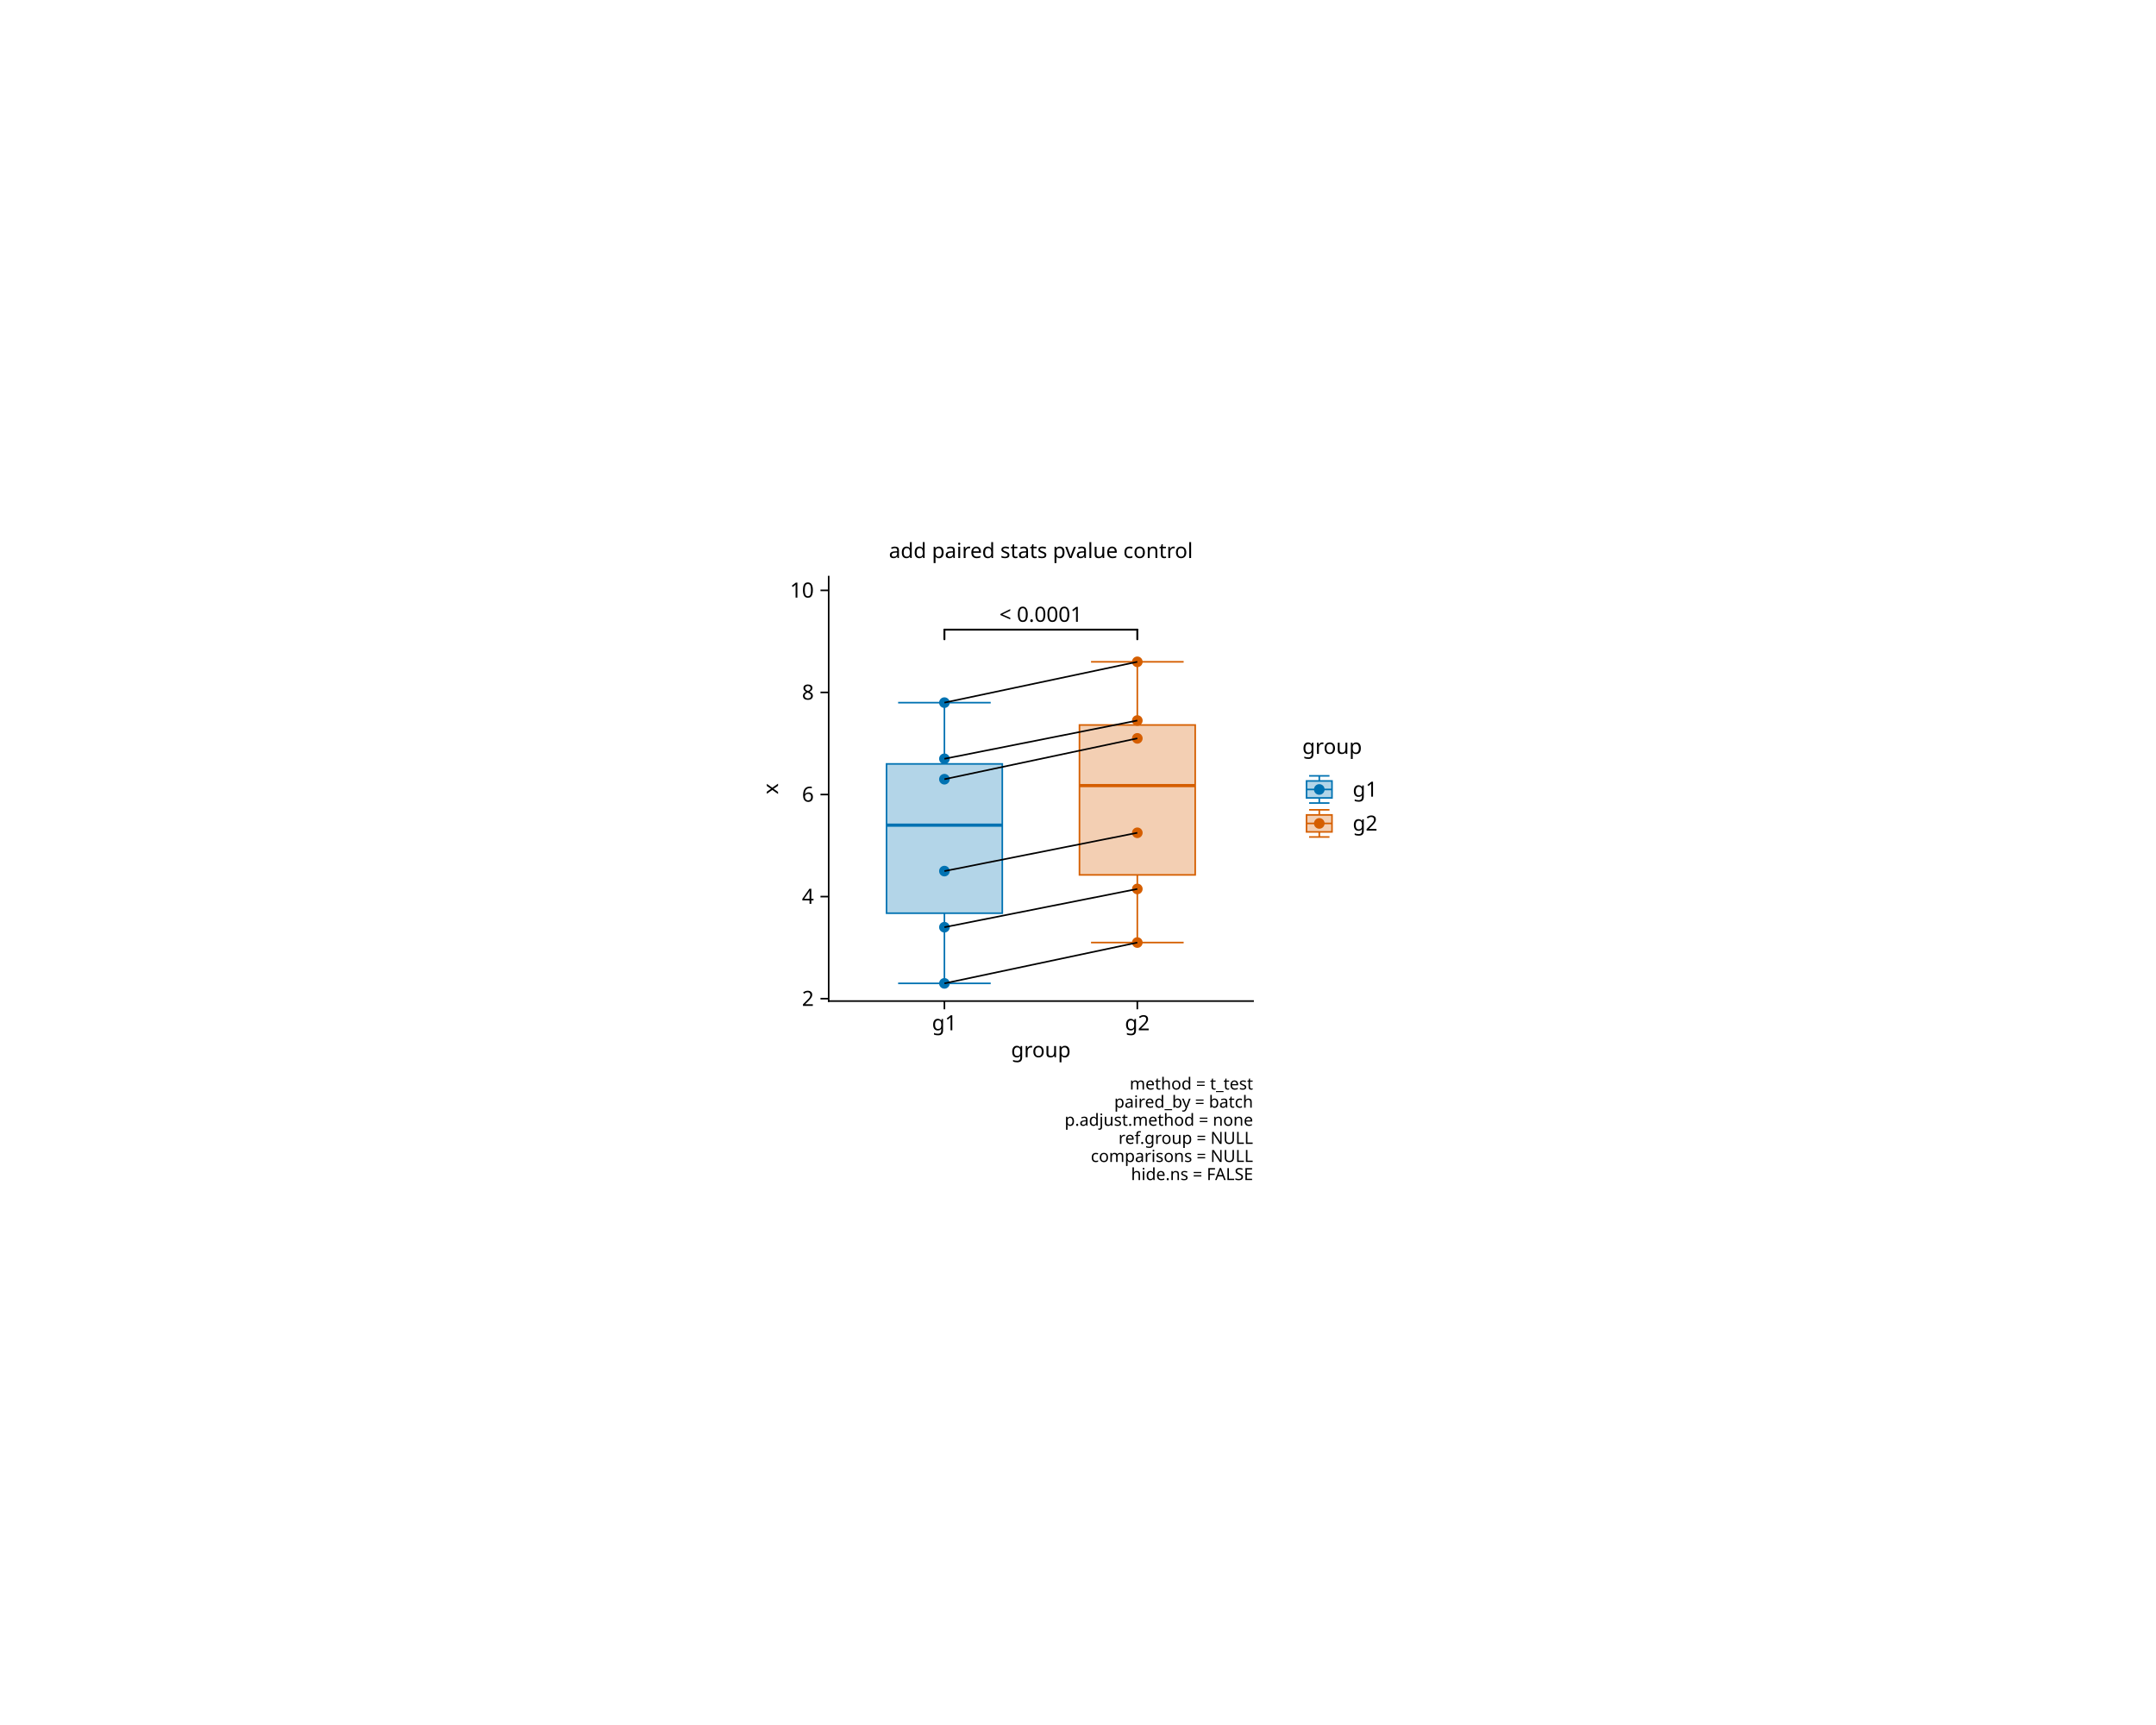
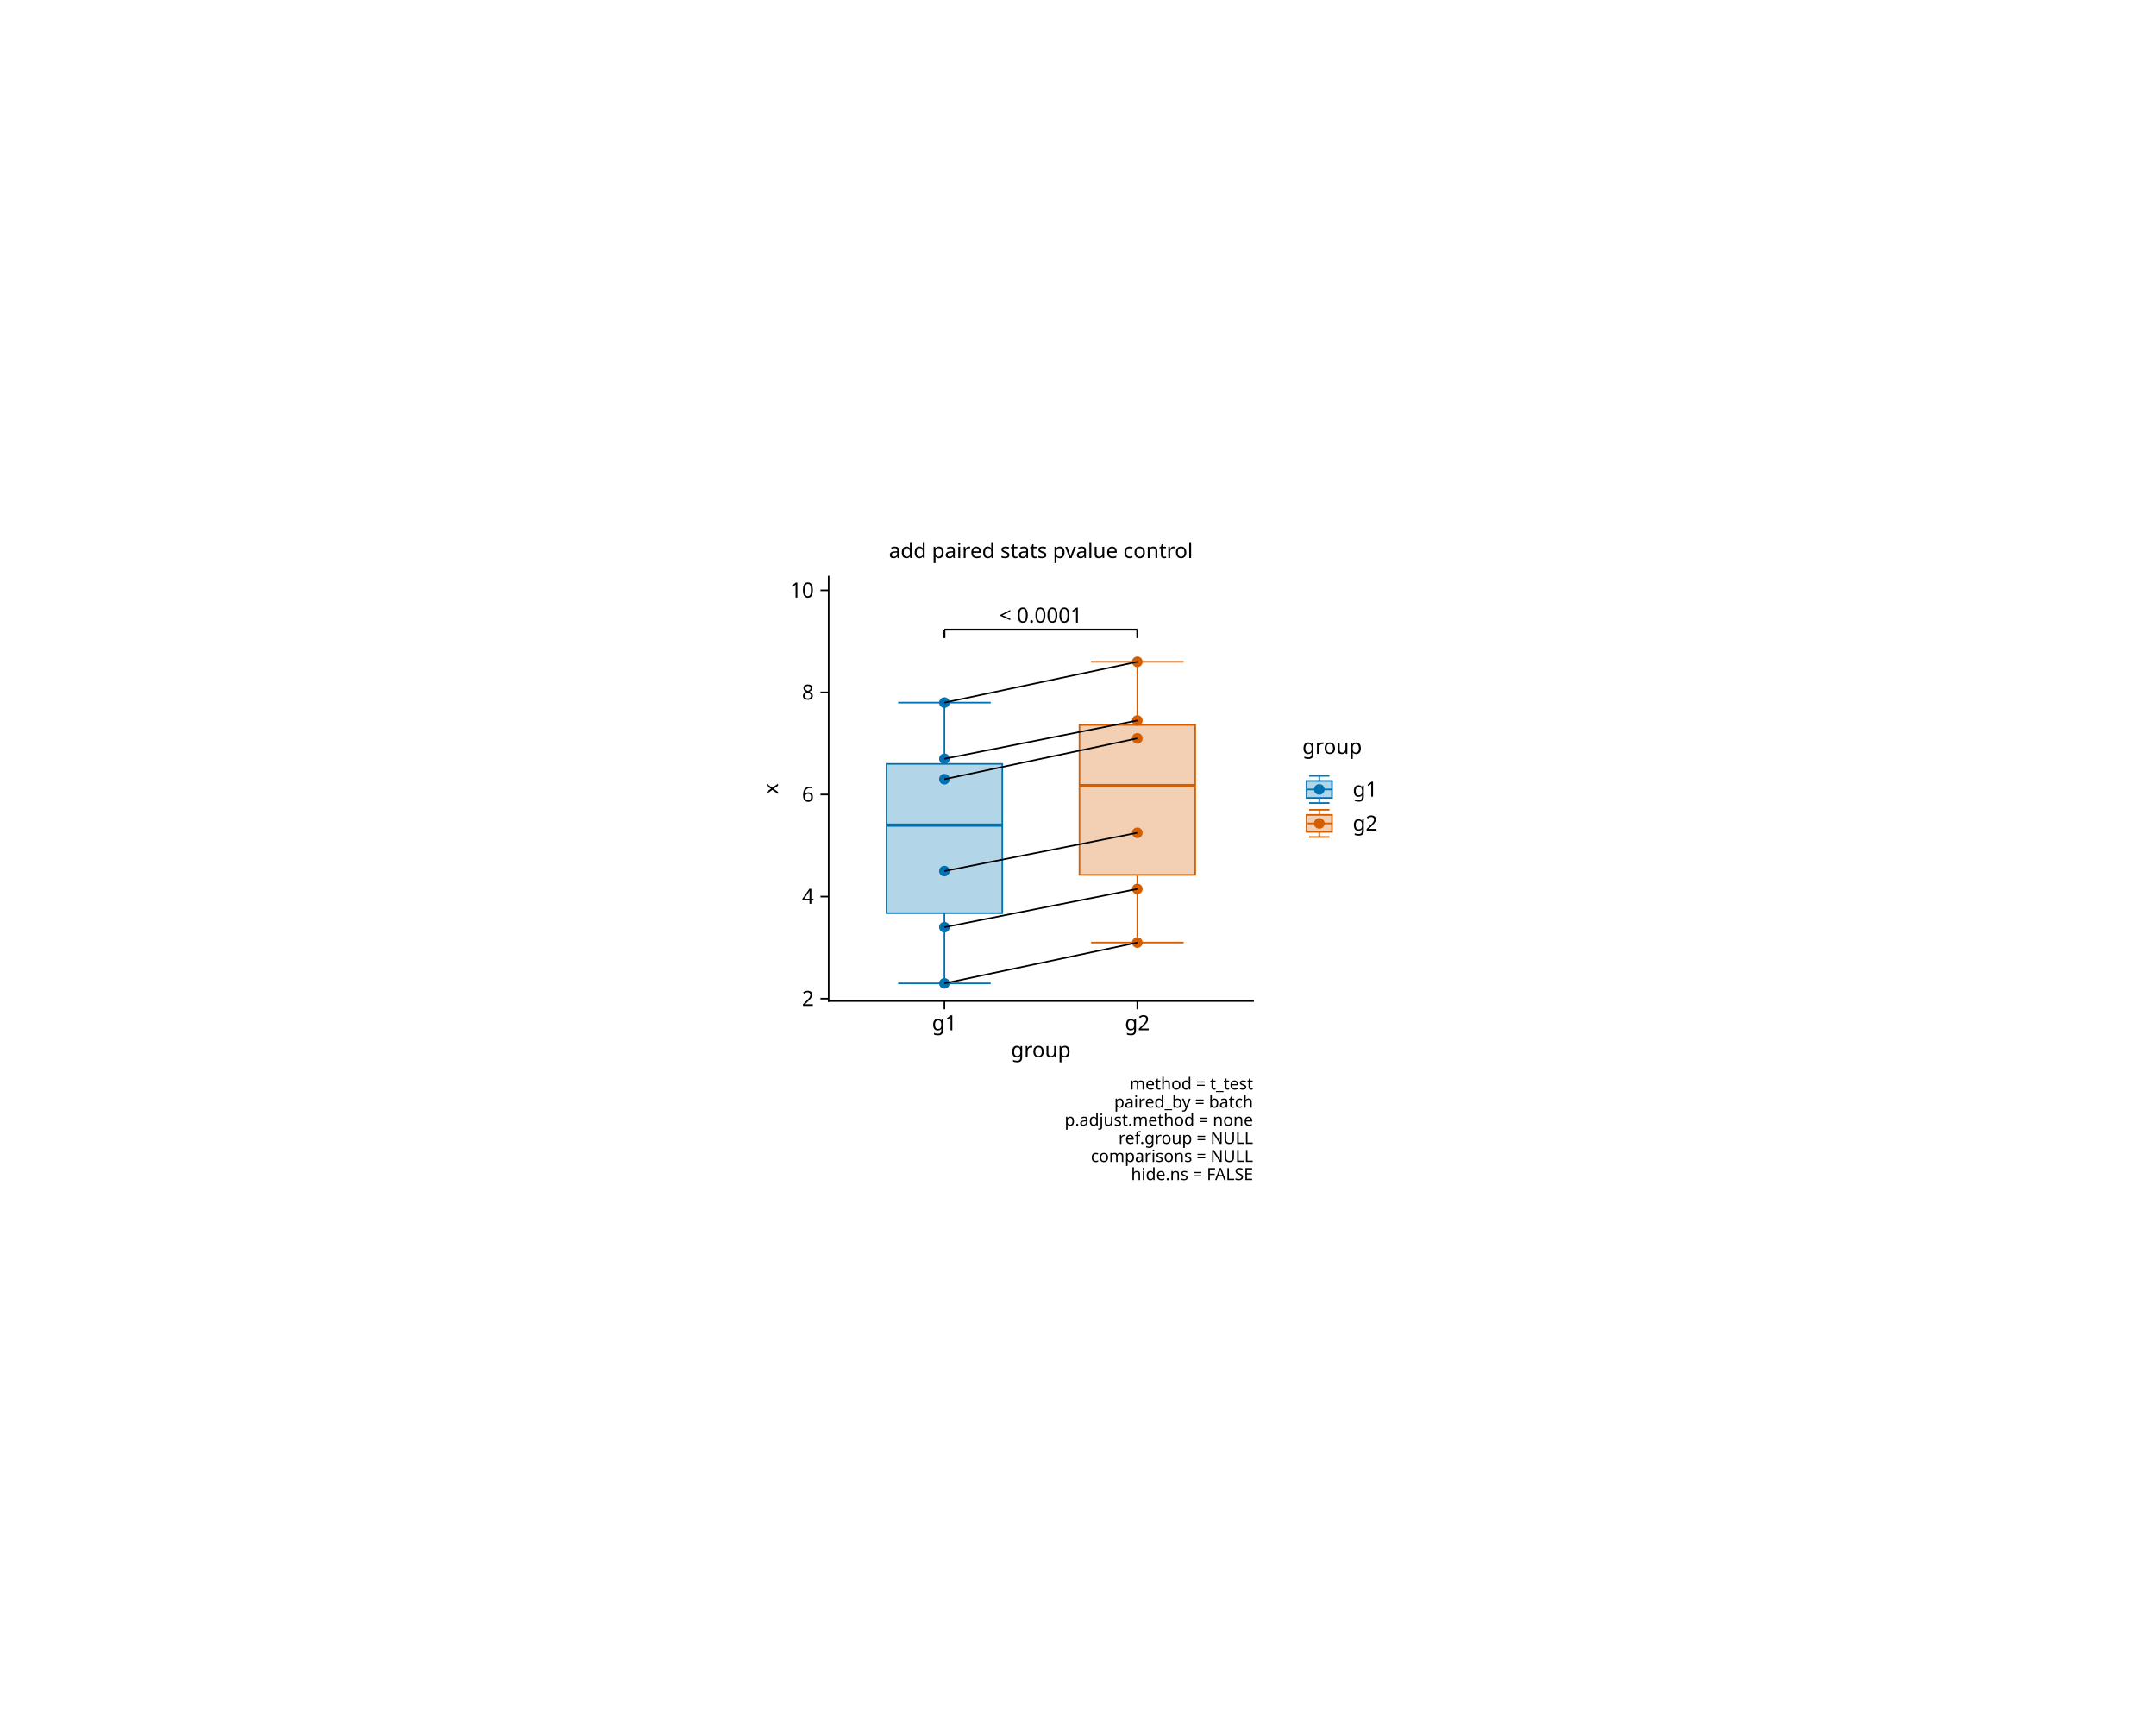
<svg xmlns="http://www.w3.org/2000/svg" class="svglite" data-engine-version="2.0" width="720.00pt" height="576.00pt" viewBox="0 0 720.00 576.00">
  <defs>
    <style type="text/css">
    .svglite line, .svglite polyline, .svglite polygon, .svglite path, .svglite rect, .svglite circle {
      fill: none;
      stroke: #000000;
      stroke-linecap: round;
      stroke-linejoin: round;
      stroke-miterlimit: 10.00;
    }
  </style>
  </defs>
  <rect width="100%" height="100%" style="stroke: none; fill: #FFFFFF;" />
  <defs>
    <clipPath id="cpMC4wMHw3MjAuMDB8MC4wMHw1NzYuMDA=">
      <rect x="0.00" y="0.00" width="720.00" height="576.00" />
    </clipPath>
  </defs>
  <g clip-path="url(#cpMC4wMHw3MjAuMDB8MC4wMHw1NzYuMDA=)">
</g>
  <defs>
    <clipPath id="cpMjQ5LjUzfDQ3MC40N3wxNzUuMzF8NDAwLjY5">
      <rect x="249.53" y="175.31" width="220.94" height="225.39" />
    </clipPath>
  </defs>
  <g clip-path="url(#cpMjQ5LjUzfDQ3MC40N3wxNzUuMzF8NDAwLjY5)">
    <rect x="249.53" y="175.31" width="220.94" height="225.39" style="stroke-width: 1.07; stroke: none; fill: #FFFFFF;" />
  </g>
  <g clip-path="url(#cpMC4wMHw3MjAuMDB8MC4wMHw1NzYuMDA=)">
</g>
  <defs>
    <clipPath id="cpMjc2Ljc0fDQxOC40N3wxOTIuNTN8MzM0LjI3">
      <rect x="276.74" y="192.53" width="141.73" height="141.73" />
    </clipPath>
  </defs>
  <g clip-path="url(#cpMjc2Ljc0fDQxOC40N3wxOTIuNTN8MzM0LjI3)">
    <rect x="276.74" y="192.53" width="141.73" height="141.73" style="stroke-width: 1.07; stroke: none; fill: #FFFFFF;" />
    <line x1="299.93" y1="234.62" x2="330.85" y2="234.62" style="stroke-width: 0.53; stroke: #0072B2; stroke-linecap: butt;" />
    <line x1="299.93" y1="328.36" x2="330.85" y2="328.36" style="stroke-width: 0.53; stroke: #0072B2; stroke-linecap: butt;" />
    <line x1="315.39" y1="255.08" x2="315.39" y2="234.62" style="stroke-width: 0.53; stroke: #0072B2; stroke-linecap: butt;" />
    <line x1="315.39" y1="304.93" x2="315.39" y2="328.36" style="stroke-width: 0.53; stroke: #0072B2; stroke-linecap: butt;" />
    <polygon points="296.06,255.08 296.06,304.93 334.72,304.93 334.72,255.08 296.06,255.08 " style="stroke-width: 0.53; stroke: #0072B2; stroke-linecap: butt; stroke-linejoin: miter; fill: #0072B2; fill-opacity: 0.30;" />
    <line x1="296.06" y1="275.53" x2="334.72" y2="275.53" style="stroke-width: 1.07; stroke: #0072B2; stroke-linecap: butt; stroke-linejoin: miter;" />
    <line x1="364.35" y1="220.99" x2="395.28" y2="220.99" style="stroke-width: 0.53; stroke: #D55E00; stroke-linecap: butt;" />
    <line x1="364.35" y1="314.73" x2="395.28" y2="314.73" style="stroke-width: 0.53; stroke: #D55E00; stroke-linecap: butt;" />
    <line x1="379.81" y1="242.08" x2="379.81" y2="220.99" style="stroke-width: 0.53; stroke: #D55E00; stroke-linecap: butt;" />
    <line x1="379.81" y1="292.14" x2="379.81" y2="314.73" style="stroke-width: 0.53; stroke: #D55E00; stroke-linecap: butt;" />
    <polygon points="360.49,242.08 360.49,292.14 399.14,292.14 399.14,242.08 360.49,242.08 " style="stroke-width: 0.53; stroke: #D55E00; stroke-linecap: butt; stroke-linejoin: miter; fill: #D55E00; fill-opacity: 0.30;" />
    <line x1="360.49" y1="262.32" x2="399.14" y2="262.32" style="stroke-width: 1.07; stroke: #D55E00; stroke-linecap: butt; stroke-linejoin: miter;" />
    <circle cx="315.39" cy="328.36" r="1.42" style="stroke-width: 0.71; stroke: #0072B2; fill: #0072B2;" />
    <circle cx="315.39" cy="290.87" r="1.42" style="stroke-width: 0.71; stroke: #0072B2; fill: #0072B2;" />
    <circle cx="315.39" cy="260.19" r="1.42" style="stroke-width: 0.71; stroke: #0072B2; fill: #0072B2;" />
    <circle cx="315.39" cy="309.61" r="1.42" style="stroke-width: 0.71; stroke: #0072B2; fill: #0072B2;" />
    <circle cx="315.39" cy="234.62" r="1.42" style="stroke-width: 0.71; stroke: #0072B2; fill: #0072B2;" />
    <circle cx="315.39" cy="253.37" r="1.42" style="stroke-width: 0.71; stroke: #0072B2; fill: #0072B2;" />
    <circle cx="379.81" cy="314.73" r="1.42" style="stroke-width: 0.71; stroke: #D55E00; fill: #D55E00;" />
    <circle cx="379.81" cy="278.08" r="1.42" style="stroke-width: 0.71; stroke: #D55E00; fill: #D55E00;" />
    <circle cx="379.81" cy="246.55" r="1.42" style="stroke-width: 0.71; stroke: #D55E00; fill: #D55E00;" />
    <circle cx="379.81" cy="296.83" r="1.42" style="stroke-width: 0.71; stroke: #D55E00; fill: #D55E00;" />
    <circle cx="379.81" cy="220.99" r="1.42" style="stroke-width: 0.71; stroke: #D55E00; fill: #D55E00;" />
    <circle cx="379.81" cy="240.59" r="1.42" style="stroke-width: 0.71; stroke: #D55E00; fill: #D55E00;" />
-     <text x="347.60" y="207.63" text-anchor="middle" style="font-size: 7.00px; font-family: sans;" textLength="27.45px" lengthAdjust="spacingAndGlyphs">&lt; 0.0001</text>
-     <line x1="315.39" y1="213.47" x2="315.39" y2="210.25" style="stroke-width: 0.64;" />
-     <line x1="315.39" y1="210.25" x2="379.81" y2="210.25" style="stroke-width: 0.64;" />
-     <line x1="379.81" y1="210.25" x2="379.81" y2="213.47" style="stroke-width: 0.64;" />
+     <line x1="315.39" y1="210.25" x2="379.81" y2="210.25" style="stroke-width: 0.64; stroke-linecap: butt;" />
+     <line x1="315.39" y1="210.25" x2="315.39" y2="213.09" style="stroke-width: 0.64; stroke-linecap: butt;" />
+     <line x1="379.81" y1="210.25" x2="379.81" y2="213.09" style="stroke-width: 0.64; stroke-linecap: butt;" />
+     <text x="347.60" y="207.91" text-anchor="middle" style="font-size: 7.00px; font-family: sans;" textLength="27.45px" lengthAdjust="spacingAndGlyphs">&lt; 0.0001</text>
    <polyline points="315.39,328.36 379.81,314.73 " style="stroke-width: 0.53; stroke-linecap: butt;" />
    <polyline points="315.39,290.87 379.81,278.08 " style="stroke-width: 0.53; stroke-linecap: butt;" />
    <polyline points="315.39,260.19 379.81,246.55 " style="stroke-width: 0.53; stroke-linecap: butt;" />
    <polyline points="315.39,309.61 379.81,296.83 " style="stroke-width: 0.53; stroke-linecap: butt;" />
    <polyline points="315.39,234.62 379.81,220.99 " style="stroke-width: 0.53; stroke-linecap: butt;" />
    <polyline points="315.39,253.37 379.81,240.59 " style="stroke-width: 0.53; stroke-linecap: butt;" />
  </g>
  <g clip-path="url(#cpMC4wMHw3MjAuMDB8MC4wMHw1NzYuMDA=)">
    <polyline points="276.74,334.27 276.74,192.53 " style="stroke-width: 0.53; stroke-linecap: square;" />
    <text x="271.81" y="335.88" text-anchor="end" style="font-size: 7.00px; font-family: sans;" textLength="3.89px" lengthAdjust="spacingAndGlyphs">2</text>
    <text x="271.81" y="301.80" text-anchor="end" style="font-size: 7.00px; font-family: sans;" textLength="3.89px" lengthAdjust="spacingAndGlyphs">4</text>
    <text x="271.81" y="267.71" text-anchor="end" style="font-size: 7.00px; font-family: sans;" textLength="3.89px" lengthAdjust="spacingAndGlyphs">6</text>
    <text x="271.81" y="233.62" text-anchor="end" style="font-size: 7.00px; font-family: sans;" textLength="3.89px" lengthAdjust="spacingAndGlyphs">8</text>
    <text x="271.81" y="199.54" text-anchor="end" style="font-size: 7.00px; font-family: sans;" textLength="7.79px" lengthAdjust="spacingAndGlyphs">10</text>
    <polyline points="274.00,333.47 276.74,333.47 " style="stroke-width: 0.53; stroke-linecap: butt;" />
    <polyline points="274.00,299.39 276.74,299.39 " style="stroke-width: 0.53; stroke-linecap: butt;" />
    <polyline points="274.00,265.30 276.74,265.30 " style="stroke-width: 0.53; stroke-linecap: butt;" />
    <polyline points="274.00,231.21 276.74,231.21 " style="stroke-width: 0.53; stroke-linecap: butt;" />
    <polyline points="274.00,197.13 276.74,197.13 " style="stroke-width: 0.53; stroke-linecap: butt;" />
    <polyline points="276.74,334.27 418.47,334.27 " style="stroke-width: 0.53; stroke-linecap: square;" />
    <polyline points="315.39,337.01 315.39,334.27 " style="stroke-width: 0.53; stroke-linecap: butt;" />
    <polyline points="379.81,337.01 379.81,334.27 " style="stroke-width: 0.53; stroke-linecap: butt;" />
    <text x="315.39" y="344.02" text-anchor="middle" style="font-size: 7.00px; font-family: sans;" textLength="7.79px" lengthAdjust="spacingAndGlyphs">g1</text>
    <text x="379.81" y="344.02" text-anchor="middle" style="font-size: 7.00px; font-family: sans;" textLength="7.79px" lengthAdjust="spacingAndGlyphs">g2</text>
    <text x="347.60" y="353.03" text-anchor="middle" style="font-size: 7.00px; font-family: sans;" textLength="17.90px" lengthAdjust="spacingAndGlyphs">group</text>
    <text transform="translate(259.83,263.40) rotate(-90)" text-anchor="middle" style="font-size: 7.00px; font-family: sans;" textLength="3.50px" lengthAdjust="spacingAndGlyphs">x</text>
    <rect x="429.43" y="240.71" width="35.56" height="45.39" style="stroke-width: 1.07; stroke: none; fill: #FFFFFF;" />
    <text x="434.91" y="251.73" style="font-size: 7.00px; font-family: sans;" textLength="17.90px" lengthAdjust="spacingAndGlyphs">group</text>
    <rect x="434.91" y="257.94" width="11.34" height="11.34" style="stroke-width: 1.07; stroke: none; fill: #FFFFFF;" />
    <polyline points="440.58,268.14 440.58,266.44 " style="stroke-width: 0.53; stroke: #0072B2; stroke-linecap: butt; stroke-linejoin: miter;" />
    <polyline points="440.58,260.77 440.58,259.07 " style="stroke-width: 0.53; stroke: #0072B2; stroke-linecap: butt; stroke-linejoin: miter;" />
    <rect x="436.32" y="260.77" width="8.50" height="5.67" style="stroke-width: 0.53; stroke: #0072B2; stroke-linecap: butt; stroke-linejoin: miter; fill: #0072B2; fill-opacity: 0.30;" />
    <polyline points="436.32,263.61 444.83,263.61 " style="stroke-width: 0.53; stroke: #0072B2; stroke-linecap: butt; stroke-linejoin: miter;" />
    <polyline points="443.98,268.14 437.18,268.14 " style="stroke-width: 0.53; stroke: #0072B2; stroke-linecap: butt; stroke-linejoin: miter;" />
    <polyline points="443.98,259.07 437.18,259.07 " style="stroke-width: 0.53; stroke: #0072B2; stroke-linecap: butt; stroke-linejoin: miter;" />
    <circle cx="440.58" cy="263.61" r="1.42" style="stroke-width: 0.71; stroke: #0072B2; fill: #0072B2;" />
    <rect x="434.91" y="269.28" width="11.34" height="11.34" style="stroke-width: 1.07; stroke: none; fill: #FFFFFF;" />
    <polyline points="440.58,279.48 440.58,277.78 " style="stroke-width: 0.53; stroke: #D55E00; stroke-linecap: butt; stroke-linejoin: miter;" />
    <polyline points="440.58,272.11 440.58,270.41 " style="stroke-width: 0.53; stroke: #D55E00; stroke-linecap: butt; stroke-linejoin: miter;" />
    <rect x="436.32" y="272.11" width="8.50" height="5.67" style="stroke-width: 0.53; stroke: #D55E00; stroke-linecap: butt; stroke-linejoin: miter; fill: #D55E00; fill-opacity: 0.30;" />
    <polyline points="436.32,274.95 444.83,274.95 " style="stroke-width: 0.53; stroke: #D55E00; stroke-linecap: butt; stroke-linejoin: miter;" />
    <polyline points="443.98,279.48 437.18,279.48 " style="stroke-width: 0.53; stroke: #D55E00; stroke-linecap: butt; stroke-linejoin: miter;" />
    <polyline points="443.98,270.41 437.18,270.41 " style="stroke-width: 0.53; stroke: #D55E00; stroke-linecap: butt; stroke-linejoin: miter;" />
    <circle cx="440.58" cy="274.95" r="1.42" style="stroke-width: 0.71; stroke: #D55E00; fill: #D55E00;" />
    <text x="451.73" y="266.02" style="font-size: 7.00px; font-family: sans;" textLength="7.79px" lengthAdjust="spacingAndGlyphs">g1</text>
    <text x="451.73" y="277.35" style="font-size: 7.00px; font-family: sans;" textLength="7.79px" lengthAdjust="spacingAndGlyphs">g2</text>
    <text x="347.60" y="186.33" text-anchor="middle" style="font-size: 7.00px; font-family: sans;" textLength="95.35px" lengthAdjust="spacingAndGlyphs">add paired stats pvalue control</text>
    <text x="418.47" y="363.81" text-anchor="end" style="font-size: 5.60px; font-family: sans;" textLength="38.76px" lengthAdjust="spacingAndGlyphs">method = t_test</text>
    <text x="418.47" y="369.86" text-anchor="end" style="font-size: 5.60px; font-family: sans;" textLength="44.68px" lengthAdjust="spacingAndGlyphs">paired_by = batch</text>
    <text x="418.47" y="375.91" text-anchor="end" style="font-size: 5.60px; font-family: sans;" textLength="58.70px" lengthAdjust="spacingAndGlyphs">p.adjust.method = none</text>
    <text x="418.47" y="381.96" text-anchor="end" style="font-size: 5.60px; font-family: sans;" textLength="43.12px" lengthAdjust="spacingAndGlyphs">ref.group = NULL</text>
    <text x="418.47" y="388.00" text-anchor="end" style="font-size: 5.60px; font-family: sans;" textLength="52.46px" lengthAdjust="spacingAndGlyphs">comparisons = NULL</text>
    <text x="418.47" y="394.05" text-anchor="end" style="font-size: 5.60px; font-family: sans;" textLength="42.19px" lengthAdjust="spacingAndGlyphs">hide.ns = FALSE</text>
  </g>
</svg>
